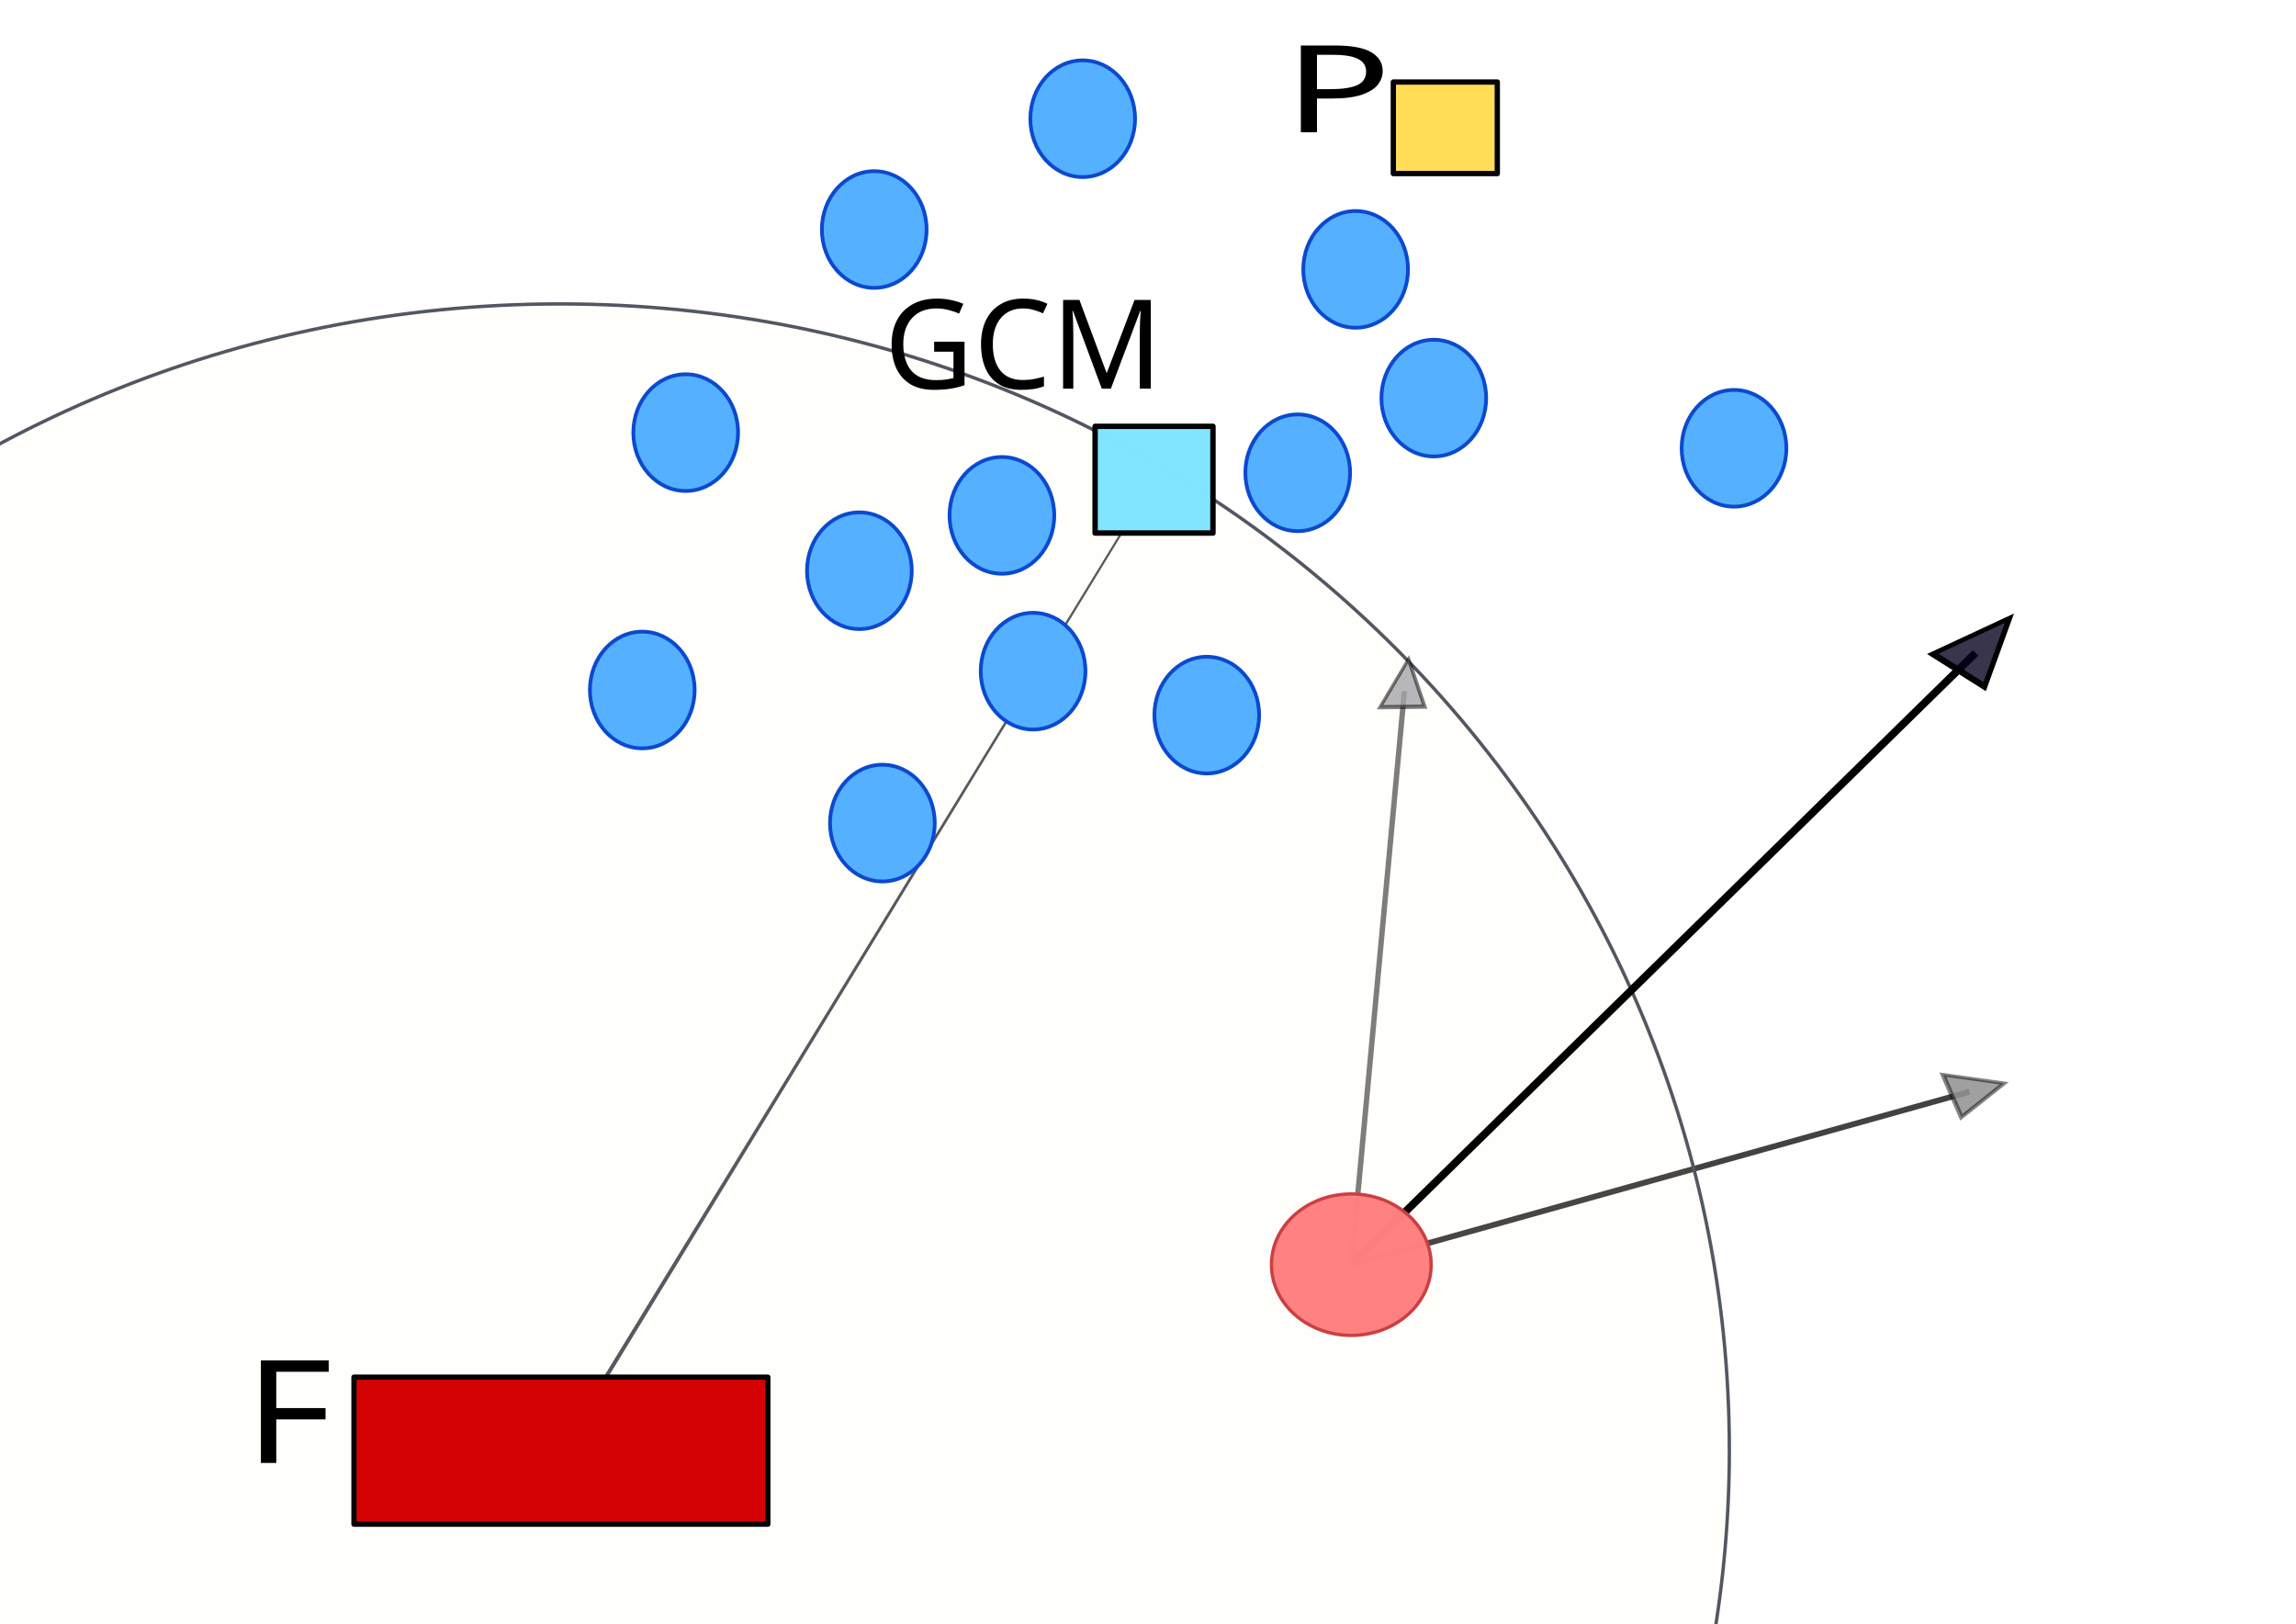
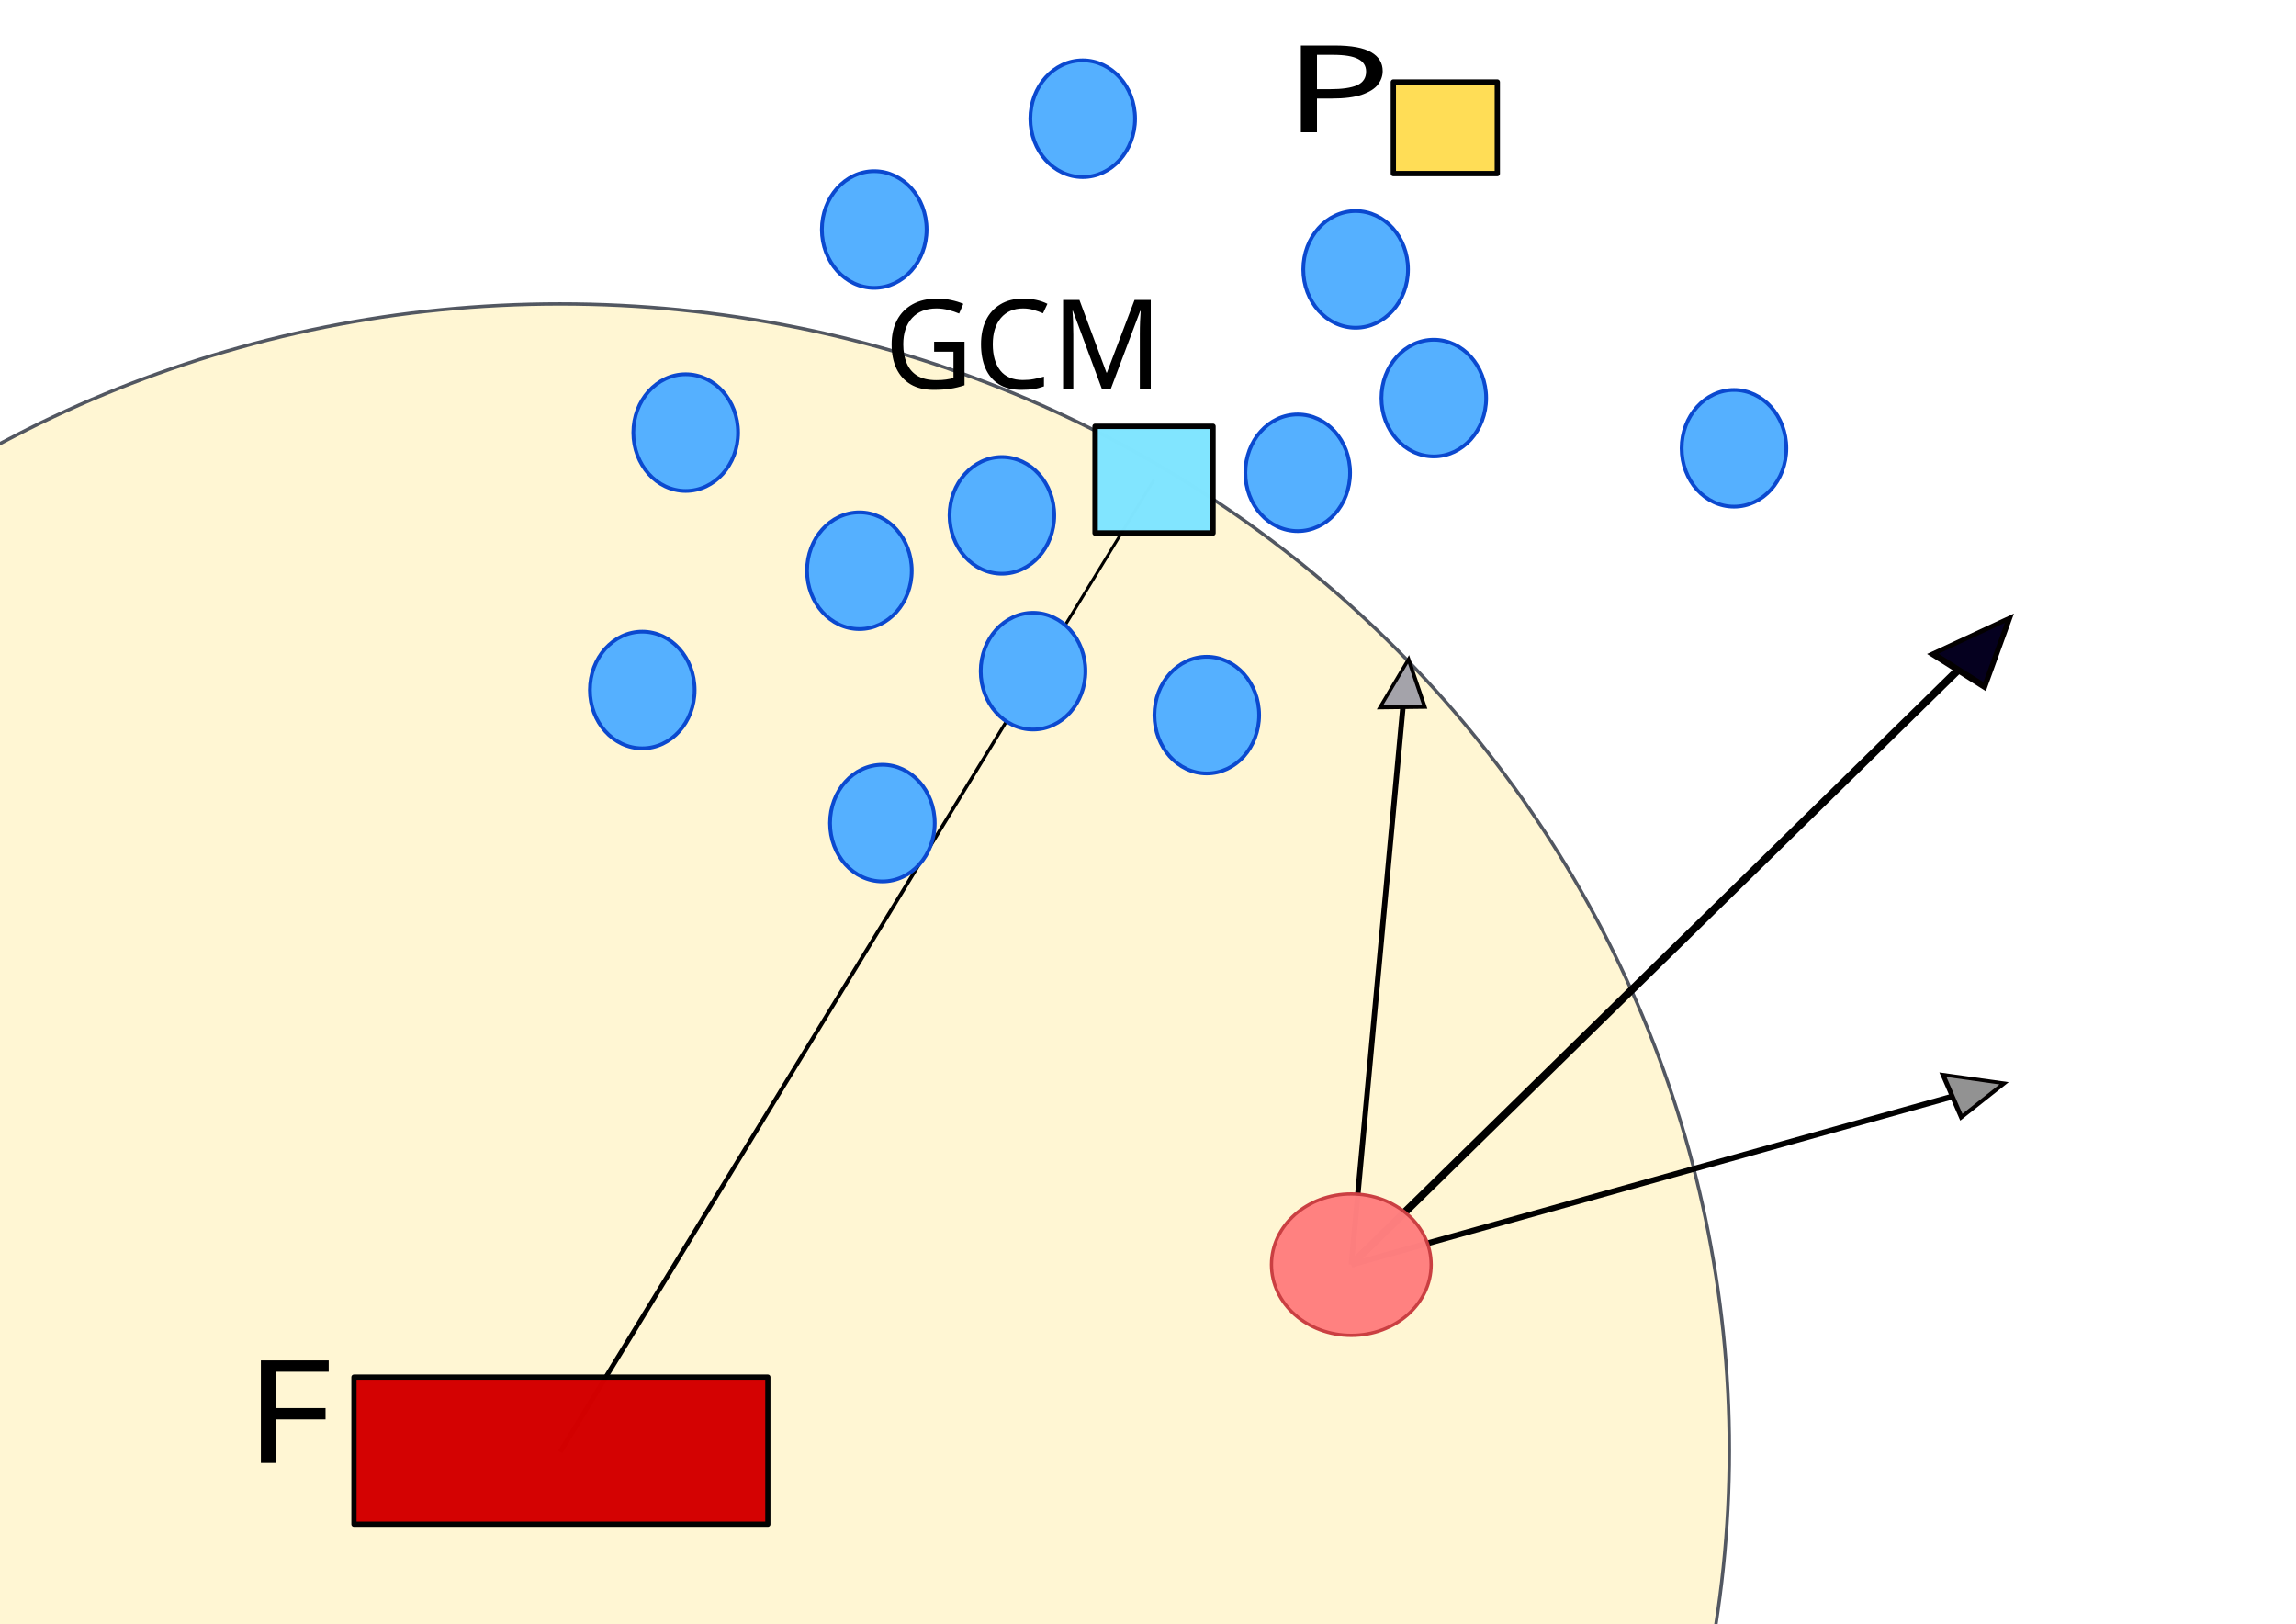
<svg xmlns="http://www.w3.org/2000/svg" xmlns:ns1="http://www.openswatchbook.org/uri/2009/osb" width="297mm" height="210mm" viewBox="0 0 297 210" version="1.1" id="svg8">
  <defs id="defs2">
    <rect x="134.371" y="65.579" width="14.363" height="13.229" id="rect1118" />
    <linearGradient id="linearGradient1070" ns1:paint="solid">
      <stop style="stop-color:#840080;stop-opacity:0.012;" offset="0" id="stop1068" />
    </linearGradient>
  </defs>
  <g id="layer1" transform="translate(-33.76511,-27.90648)">
-     <path style="fill:#000000;fill-rule:nonzero;stroke:#515660;stroke-width:0.265px;stroke-linecap:butt;stroke-linejoin:miter;stroke-opacity:1" d="m 106.322,215.53 c 0,0 0.113,0.069 0.113,0.069 15.345,-25.117 61.266,-100.535 76.611,-125.652 -15.345,25.117 -61.492,100.398 -76.837,125.514 0,0 0.113,0.069 0.113,0.069 z" id="path981" />
-     <path style="fill:#000000;fill-opacity:1;stroke:#000000;stroke-width:0.748px;stroke-linecap:butt;stroke-linejoin:miter;stroke-opacity:0.739" d="m 208.564,191.471 c 26.654,-7.456 53.308,-14.911 79.962,-22.367" id="path1104-2-4" />
-     <path style="fill:#929292;fill-opacity:0.871;stroke:#030000;stroke-width:0.265;stroke-miterlimit:4;stroke-dasharray:none;stroke-opacity:0.478" id="path1138-4-5" transform="matrix(2.367694,-0.01791792,-0.05278325,1.695085,9.777714,40.44526)" d="m 121.33,76.54 -2.28,2.564 -1.08,-3.256 z" />
-     <ellipse style="opacity:0.99;fill:#ffdd55;fill-opacity:0.028;stroke:#515660;stroke-width:0.439;stroke-linejoin:round;stroke-dashoffset:3.575;paint-order:fill markers stroke" id="path112" cx="106.209" cy="215.461" rx="151.257" ry="148.247" />
-     <path style="fill:#a4a3aa;stroke:#020000;stroke-width:0.696px;stroke-linecap:butt;stroke-linejoin:miter;stroke-opacity:0.51;fill-opacity:0.791" d="m 208.564,191.471 c 2.29,-24.73 4.58,-49.459 6.87,-74.188" id="path1104-2" />
-     <path style="fill:#a4a3aa;fill-opacity:0.791;stroke:#020000;stroke-width:0.265;stroke-miterlimit:4;stroke-dasharray:none;stroke-opacity:0.51" id="path1138-4" transform="matrix(0.7844316,-1.97303,1.510535,0.6322699,5.174911,304.1738)" d="m 121.33,76.54 -2.28,2.564 -1.08,-3.256 z" />
+     <ellipse style="opacity:0.99;fill:#fff6d3;fill-opacity:1;stroke:#515660;stroke-width:0.439;stroke-linejoin:round;stroke-dashoffset:3.575;paint-order:fill markers stroke" id="path112" cx="106.209" cy="215.461" rx="151.257" ry="148.247" />
+     <path style="fill:#000000;fill-rule:nonzero;stroke:#000000;stroke-width:0.365;stroke-linecap:butt;stroke-linejoin:miter;stroke-opacity:1;stroke-miterlimit:4;stroke-dasharray:none" d="m 106.322,215.53 c 0,0 0.113,0.069 0.113,0.069 15.345,-25.117 61.266,-100.535 76.611,-125.652 -15.345,25.117 -61.492,100.398 -76.837,125.514 0,0 0.113,0.069 0.113,0.069 z" id="path981" />
+     <path style="fill:#000000;fill-opacity:1;stroke:#000000;stroke-width:0.748px;stroke-linecap:butt;stroke-linejoin:miter;stroke-opacity:0.996" d="m 208.564,191.471 c 26.654,-7.456 53.308,-14.911 79.962,-22.367" id="path1104-2-4" />
+     <path style="fill:#929292;fill-opacity:1;stroke:#030000;stroke-width:0.265;stroke-miterlimit:4;stroke-dasharray:none;stroke-opacity:1" id="path1138-4-5" transform="matrix(2.367694,-0.01791792,-0.05278325,1.695085,9.777714,40.44526)" d="m 121.33,76.54 -2.28,2.564 -1.08,-3.256 z" />
+     <path style="fill:#a4a3aa;stroke:#020000;stroke-width:0.696px;stroke-linecap:butt;stroke-linejoin:miter;stroke-opacity:1;fill-opacity:0.98" d="m 208.564,191.471 c 2.29,-24.73 4.58,-49.459 6.87,-74.188" id="path1104-2" />
+     <path style="fill:#a4a3aa;fill-opacity:1;stroke:#020000;stroke-width:0.265;stroke-miterlimit:4;stroke-dasharray:none;stroke-opacity:1" id="path1138-4" transform="matrix(0.7844316,-1.97303,1.510535,0.6322699,5.174911,304.1738)" d="m 121.33,76.54 -2.28,2.564 -1.08,-3.256 z" />
    <path style="fill:none;stroke:#000000;stroke-width:0.999px;stroke-linecap:butt;stroke-linejoin:miter;stroke-opacity:1" d="m 208.564,191.471 c 26.919,-26.375 53.838,-52.75 80.757,-79.125" id="path1104" />
    <text xml:space="preserve" id="text1116" style="font-style:normal;font-weight:normal;font-size:10.583px;line-height:1.25;font-family:sans-serif;white-space:pre;shape-inside:url(#rect1118);fill:#000000;fill-opacity:1;stroke:none;" />
-     <path style="fill:#05001f;fill-opacity:0.791;stroke:#030000;stroke-width:0.265;stroke-miterlimit:4;stroke-dasharray:none;stroke-opacity:1" id="path1138" d="m 121.33,76.54 -2.28,2.564 -1.08,-3.256 z" transform="matrix(2.714107,-1.762419,1.160651,1.887943,-124.4398,177.1864)" />
+     <path style="fill:#05001f;fill-opacity:1;stroke:#030000;stroke-width:0.265;stroke-miterlimit:4;stroke-dasharray:none;stroke-opacity:1" id="path1138" d="m 121.33,76.54 -2.28,2.564 -1.08,-3.256 z" transform="matrix(2.714107,-1.762419,1.160651,1.887943,-124.4398,177.1864)" />
    <ellipse style="fill:#55b0ff;fill-opacity:1;stroke:#0b49cf;stroke-width:0.485;stroke-miterlimit:4;stroke-dasharray:none;stroke-opacity:1" id="path84-5" cx="219.234" cy="79.394" rx="6.773" ry="7.546" />
    <rect style="opacity:0.99;fill:#d40000;stroke:#000000;stroke-width:0.673;stroke-linejoin:round;stroke-dashoffset:3.575;paint-order:fill markers stroke" id="rect864" width="53.54" height="19.022" x="79.552" y="206.019" />
    <rect style="opacity:0.99;fill:#80e5ff;stroke:#000000;stroke-width:0.702;stroke-linejoin:round;stroke-dashoffset:3.575;paint-order:fill markers stroke" id="rect866" width="15.246" height="13.803" x="175.423" y="83.045" />
    <text xml:space="preserve" style="font-size:15.981px;line-height:1.25;font-family:sans-serif;letter-spacing:0px;stroke-width:0.4" x="149.017" y="77.714" id="text870" transform="scale(0.9941169,1.005918)">
      <tspan id="tspan868" x="149.017" y="77.714" style="stroke-width:0.4">GCM</tspan>
    </text>
    <text xml:space="preserve" style="font-size:20.206px;line-height:1.25;font-family:sans-serif;letter-spacing:0px;stroke-width:0.505" x="60.11" y="236.182" id="text882" transform="scale(1.087828,0.9192628)">
      <tspan id="tspan880" x="60.11" y="236.182" style="stroke-width:0.505">F</tspan>
    </text>
    <ellipse style="fill:#55b0ff;fill-opacity:1;stroke:#0b49cf;stroke-width:0.485;stroke-miterlimit:4;stroke-dasharray:none;stroke-opacity:1" id="path84-5-3" cx="189.866" cy="120.394" rx="6.773" ry="7.546" />
    <ellipse style="fill:#55b0ff;fill-opacity:1;stroke:#0b49cf;stroke-width:0.485;stroke-miterlimit:4;stroke-dasharray:none;stroke-opacity:1" id="path84-5-5" cx="167.399" cy="114.711" rx="6.773" ry="7.546" />
    <ellipse style="fill:#55b0ff;fill-opacity:1;stroke:#0b49cf;stroke-width:0.485;stroke-miterlimit:4;stroke-dasharray:none;stroke-opacity:1" id="path84-5-1" cx="144.931" cy="101.72" rx="6.773" ry="7.546" />
    <ellipse style="fill:#55b0ff;fill-opacity:1;stroke:#0b49cf;stroke-width:0.485;stroke-miterlimit:4;stroke-dasharray:none;stroke-opacity:1" id="path84-5-2" cx="163.366" cy="94.562" rx="6.773" ry="7.546" />
    <ellipse style="fill:#55b0ff;fill-opacity:1;stroke:#0b49cf;stroke-width:0.485;stroke-miterlimit:4;stroke-dasharray:none;stroke-opacity:1" id="path84-5-27" cx="209.124" cy="62.747" rx="6.773" ry="7.546" />
    <ellipse style="fill:#55b0ff;fill-opacity:1;stroke:#0b49cf;stroke-width:0.485;stroke-miterlimit:4;stroke-dasharray:none;stroke-opacity:1" id="path84-5-23" cx="147.906" cy="134.361" rx="6.773" ry="7.546" />
    <ellipse style="fill:#55b0ff;fill-opacity:1;stroke:#0b49cf;stroke-width:0.485;stroke-miterlimit:4;stroke-dasharray:none;stroke-opacity:1" id="path84-5-6" cx="173.818" cy="43.26" rx="6.773" ry="7.546" />
    <ellipse style="fill:#55b0ff;fill-opacity:1;stroke:#0b49cf;stroke-width:0.485;stroke-miterlimit:4;stroke-dasharray:none;stroke-opacity:1" id="path84-5-8" cx="201.633" cy="89.053" rx="6.773" ry="7.546" />
    <ellipse style="fill:#55b0ff;fill-opacity:1;stroke:#0b49cf;stroke-width:0.485;stroke-miterlimit:4;stroke-dasharray:none;stroke-opacity:1" id="path84-5-9" cx="146.851" cy="57.591" rx="6.773" ry="7.546" />
    <ellipse style="fill:#55b0ff;fill-opacity:1;stroke:#0b49cf;stroke-width:0.485;stroke-miterlimit:4;stroke-dasharray:none;stroke-opacity:1" id="path84-5-66" cx="122.463" cy="83.857" rx="6.773" ry="7.546" />
    <ellipse style="fill:#55b0ff;fill-opacity:1;stroke:#0b49cf;stroke-width:0.485;stroke-miterlimit:4;stroke-dasharray:none;stroke-opacity:1" id="path84-5-34" cx="116.846" cy="117.147" rx="6.773" ry="7.546" />
    <ellipse style="fill:#55b0ff;fill-opacity:1;stroke:#0b49cf;stroke-width:0.485;stroke-miterlimit:4;stroke-dasharray:none;stroke-opacity:1" id="path84-5-17" cx="258.067" cy="85.886" rx="6.773" ry="7.546" />
    <rect style="opacity:0.99;fill:#ffdd55;stroke:#000000;stroke-width:0.686;stroke-linejoin:round;stroke-miterlimit:4;stroke-dasharray:none;stroke-dashoffset:3.575;stroke-opacity:1;paint-order:fill markers stroke" id="rect82" width="13.448" height="11.844" x="-227.449" y="-50.357" transform="scale(-1)" />
    <ellipse style="opacity:0.99;fill:#ff8080;fill-opacity:0.996;stroke:#c93d41;stroke-width:0.428;stroke-linejoin:round;stroke-miterlimit:4;stroke-dasharray:none;stroke-dashoffset:3.575;stroke-opacity:0.992;paint-order:fill markers stroke" id="path965" cx="208.564" cy="191.471" rx="10.328" ry="9.148" />
    <text xml:space="preserve" style="font-size:19.079px;line-height:1.25;font-family:sans-serif;letter-spacing:0px;stroke-width:0.477" x="164.578" y="54.645" id="text969" transform="scale(1.214016,0.8237124)">
      <tspan id="tspan967" x="164.578" y="54.645" style="stroke-width:0.477">P</tspan>
    </text>
  </g>
</svg>
